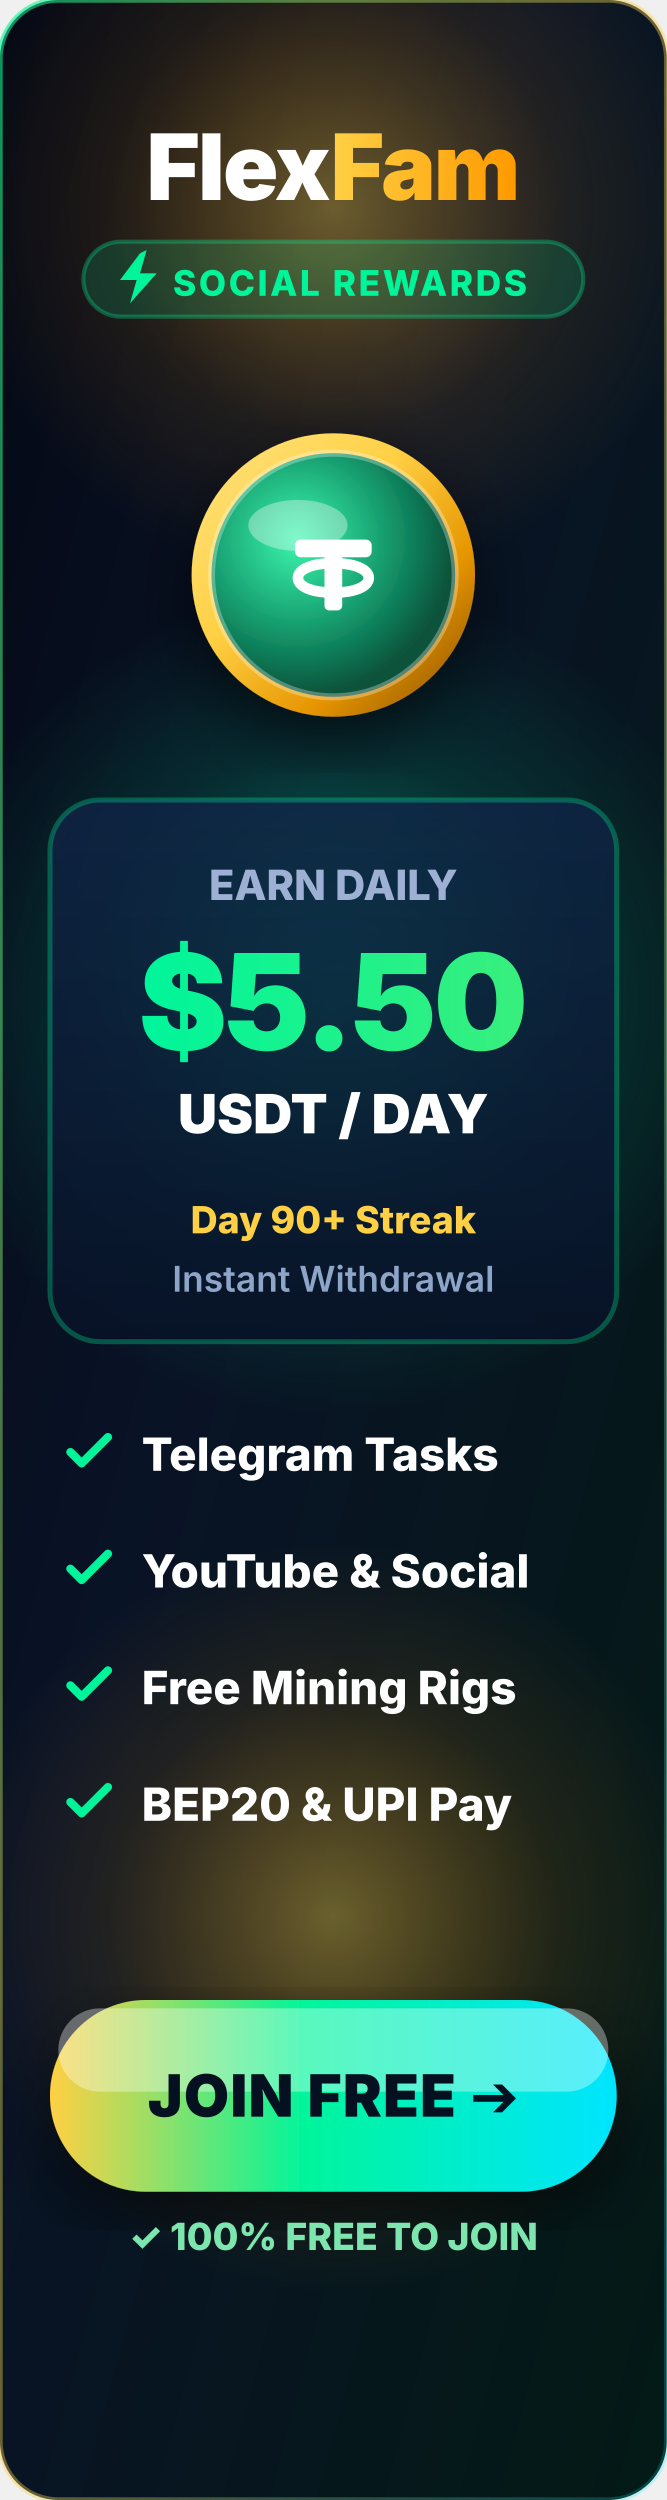
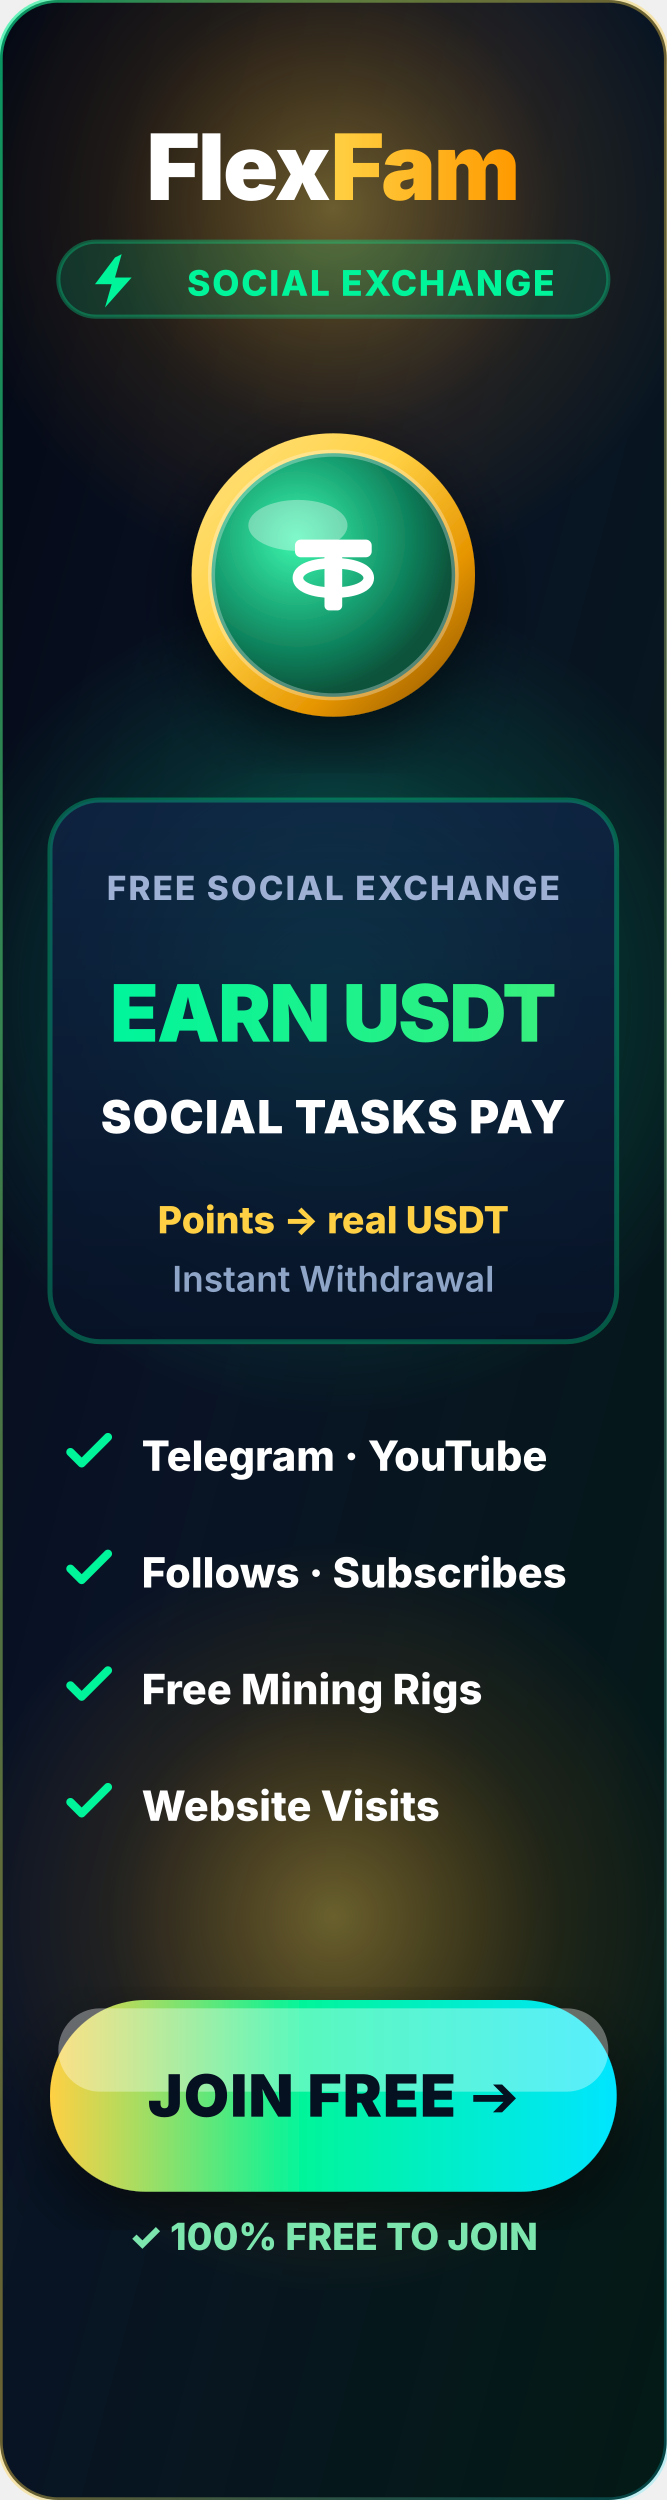
- <svg xmlns="http://www.w3.org/2000/svg" width="160" height="600" viewBox="0 0 160 600" role="img" aria-label="FlexFam Skyscraper 160x600">
+ <svg xmlns="http://www.w3.org/2000/svg" width="160" height="600" viewBox="0 0 160 600" role="img" aria-label="FlexFam skyscraper — social exchange, earn USDT">
  <defs>
    <linearGradient id="sky160_bg" x1="0%" y1="0%" x2="100%" y2="100%">
      <stop offset="0%" stop-color="#040814" />
      <stop offset="40%" stop-color="#091326" />
      <stop offset="100%" stop-color="#041a15" />
    </linearGradient>
    <linearGradient id="sky160_card" x1="0%" y1="0%" x2="0%" y2="100%">
      <stop offset="0%" stop-color="rgba(16, 35, 71, 0.75)" />
      <stop offset="100%" stop-color="rgba(7, 18, 38, 0.9)" />
    </linearGradient>
    <linearGradient id="sky160_borderGrad" x1="0%" y1="0%" x2="100%" y2="100%">
      <stop offset="0%" stop-color="rgba(0, 245, 155, 0.6)" />
      <stop offset="50%" stop-color="rgba(255, 208, 67, 0.4)" />
      <stop offset="100%" stop-color="rgba(0, 229, 255, 0.2)" />
    </linearGradient>
    <linearGradient id="sky160_gold" x1="0%" y1="0%" x2="100%" y2="0%">
      <stop offset="0%" stop-color="#fff076" />
      <stop offset="50%" stop-color="#ffd043" />
      <stop offset="100%" stop-color="#ff9a00" />
    </linearGradient>
    <linearGradient id="sky160_emerald" x1="0%" y1="0%" x2="100%" y2="0%">
      <stop offset="0%" stop-color="#00f59b" />
      <stop offset="100%" stop-color="#38ef7d" />
    </linearGradient>
    <linearGradient id="sky160_btn" x1="0%" y1="0%" x2="100%" y2="0%">
      <stop offset="0%" stop-color="#ffd043" />
      <stop offset="45%" stop-color="#00f59b" />
      <stop offset="100%" stop-color="#00e5ff" />
    </linearGradient>
    <linearGradient id="sky160_goldRim" x1="0%" y1="0%" x2="100%" y2="100%">
      <stop offset="0%" stop-color="#ffe484" />
      <stop offset="40%" stop-color="#ffd043" />
      <stop offset="70%" stop-color="#e69500" />
      <stop offset="100%" stop-color="#804a00" />
    </linearGradient>
    <radialGradient id="sky160_coinFace" cx="35%" cy="35%" r="65%">
      <stop offset="0%" stop-color="#3bf6ad" />
      <stop offset="60%" stop-color="#14966a" />
      <stop offset="100%" stop-color="#08523a" />
    </radialGradient>
    <radialGradient id="sky160_glowGreen" cx="50%" cy="50%" r="50%">
      <stop offset="0%" stop-color="#00f59b" stop-opacity="0.45" />
      <stop offset="60%" stop-color="#00f59b" stop-opacity="0.12" />
      <stop offset="100%" stop-color="#00f59b" stop-opacity="0" />
    </radialGradient>
    <radialGradient id="sky160_glowGold" cx="50%" cy="50%" r="50%">
      <stop offset="0%" stop-color="#ffd043" stop-opacity="0.4" />
      <stop offset="60%" stop-color="#ff9a00" stop-opacity="0.1" />
      <stop offset="100%" stop-color="#ff9a00" stop-opacity="0" />
    </radialGradient>
    <filter id="sky160_shadow" x="-20%" y="-20%" width="140%" height="140%">
      <feDropShadow dx="0" dy="6" stdDeviation="8" flood-color="#000000" flood-opacity="0.6" />
    </filter>
  </defs>
  <style>
    .brand { font-family: Inter, system-ui, -apple-system, Roboto, 'Segoe UI', Arial, sans-serif; font-weight: 900; }
    .title { font-family: Inter, system-ui, -apple-system, Roboto, 'Segoe UI', Arial, sans-serif; font-weight: 800; }
    .body { font-family: Inter, system-ui, -apple-system, Roboto, 'Segoe UI', Arial, sans-serif; font-weight: 600; }
    .mono { font-family: ui-monospace, SFMono-Regular, Menlo, Monaco, Consolas, monospace; font-weight: 700; }
  </style>
  <rect width="160" height="600" rx="14" fill="url(#sky160_bg)" />
  <rect width="160" height="600" rx="14" fill="none" stroke="url(#sky160_borderGrad)" stroke-width="1.3" />
  <circle cx="80" cy="50" r="90" fill="url(#sky160_glowGold)" />
  <circle cx="80" cy="240" r="100" fill="url(#sky160_glowGreen)" />
  <circle cx="80" cy="460" r="90" fill="url(#sky160_glowGold)" />
  <g transform="translate(0, 22)">
    <text x="80" y="26" class="brand" font-size="22" fill="#ffffff" text-anchor="middle" letter-spacing="-0.5px">Flex<tspan fill="url(#sky160_gold)">Fam</tspan>
    </text>
-     <g transform="translate(20, 36)">
-       <rect x="0" y="0" width="120" height="18" rx="9" fill="rgba(0,245,155,0.15)" stroke="rgba(0,245,155,0.3)" stroke-width="1" />
-       <path transform="translate(8, 2) scale(0.8)" d="M7 1L1 9h5l-2 7 8-9H7l2-7z" fill="#00f59b" />
-       <text x="64" y="13" class="title" font-size="8.5" fill="#00f59b" text-anchor="middle" letter-spacing="0.6px">SOCIAL REWARDS</text>
+     <g transform="translate(14, 36)">
+       <rect x="0" y="0" width="132" height="18" rx="9" fill="rgba(0,245,155,0.15)" stroke="rgba(0,245,155,0.3)" stroke-width="1" />
+       <path transform="translate(8, 3) scale(0.8)" d="M7 1L1 9h5l-2 7 8-9H7l2-7z" fill="#00f59b" />
+       <text x="75" y="13" class="title" font-size="8.5" fill="#00f59b" text-anchor="middle" letter-spacing="0.4px">SOCIAL EXCHANGE</text>
    </g>
  </g>
  <g transform="translate(80, 138)" filter="url(#sky160_shadow)">
    <circle cx="0" cy="0" r="34" fill="url(#sky160_goldRim)" />
    <circle cx="0" cy="0" r="29.24" fill="url(#sky160_coinFace)" />
    <circle cx="0" cy="0" r="29.24" fill="none" stroke="rgba(255,255,255,0.3)" stroke-width="1.7" />
    <g transform="scale(1.416667) translate(-12, -12)">
      <rect x="5.5" y="6" width="13" height="3" rx="1" fill="#ffffff" />
      <rect x="10.5" y="8" width="3" height="10" rx="0.8" fill="#ffffff" />
      <path d="M 6 12.5 C 6 11 8.5 10 12 10 C 15.5 10 18 11 18 12.5 C 18 14 15.5 15 12 15 C 8.5 15 6 14 6 12.5 Z" fill="none" stroke="#ffffff" stroke-width="1.8" />
    </g>
    <ellipse cx="-8.5" cy="-11.9" rx="11.9" ry="6.12" fill="rgba(255,255,255,0.35)" />
  </g>
  <g transform="translate(12, 192)">
    <rect width="136" height="130" rx="12" fill="url(#sky160_card)" stroke="rgba(0,245,155,0.3)" stroke-width="1.2" />
-     <text x="68" y="24" class="title" font-size="10" fill="#9fb0d5" text-anchor="middle">EARN DAILY</text>
-     <text x="68" y="60" class="brand" font-size="32" fill="url(#sky160_emerald)" text-anchor="middle" letter-spacing="-0.8px">$5.50</text>
-     <text x="68" y="80" class="brand" font-size="13" fill="#ffffff" text-anchor="middle">USDT / DAY</text>
-     <text x="68" y="104" class="title" font-size="9" fill="#ffd043" text-anchor="middle">Day 90+ Streak</text>
+     <text x="68" y="24" class="title" font-size="8" fill="#9fb0d5" text-anchor="middle" letter-spacing="0.5px">FREE SOCIAL EXCHANGE</text>
+     <text x="68" y="58" class="brand" font-size="19" fill="url(#sky160_emerald)" text-anchor="middle" letter-spacing="-0.4px">EARN USDT</text>
+     <text x="68" y="80" class="brand" font-size="11" fill="#ffffff" text-anchor="middle" letter-spacing="0.3px">SOCIAL TASKS PAY</text>
+     <text x="68" y="104" class="title" font-size="9" fill="#ffd043" text-anchor="middle">Points → real USDT</text>
    <text x="68" y="118" class="body" font-size="8.5" fill="#8ea5c8" text-anchor="middle">Instant Withdrawal</text>
  </g>
  <g transform="translate(16, 342)">
    <g transform="translate(0, 0)">
      <path transform="translate(0, 2) scale(0.9)" d="M1 5l3 3L11 1" fill="none" stroke="#00f59b" stroke-width="2.2" stroke-linecap="round" stroke-linejoin="round" />
-       <text x="18" y="11" class="title" font-size="11" fill="#ffffff">Telegram Tasks</text>
+       <text x="18" y="11" class="title" font-size="10" fill="#ffffff">Telegram · YouTube</text>
    </g>
    <g transform="translate(0, 28)">
      <path transform="translate(0, 2) scale(0.9)" d="M1 5l3 3L11 1" fill="none" stroke="#00f59b" stroke-width="2.2" stroke-linecap="round" stroke-linejoin="round" />
-       <text x="18" y="11" class="title" font-size="11" fill="#ffffff">YouTube &amp; Social</text>
+       <text x="18" y="11" class="title" font-size="10" fill="#ffffff">Follows · Subscribes</text>
    </g>
    <g transform="translate(0, 56)">
      <path transform="translate(0, 2) scale(0.9)" d="M1 5l3 3L11 1" fill="none" stroke="#00f59b" stroke-width="2.2" stroke-linecap="round" stroke-linejoin="round" />
-       <text x="18" y="11" class="title" font-size="11" fill="#ffffff">Free Mining Rigs</text>
+       <text x="18" y="11" class="title" font-size="10" fill="#ffffff">Free Mining Rigs</text>
    </g>
    <g transform="translate(0, 84)">
      <path transform="translate(0, 2) scale(0.9)" d="M1 5l3 3L11 1" fill="none" stroke="#00f59b" stroke-width="2.2" stroke-linecap="round" stroke-linejoin="round" />
-       <text x="18" y="11" class="title" font-size="11" fill="#ffffff">BEP20 &amp; UPI Pay</text>
+       <text x="18" y="11" class="title" font-size="10" fill="#ffffff">Website Visits</text>
    </g>
  </g>
  <g transform="translate(12, 480)">
    <rect width="136" height="46" rx="23" fill="url(#sky160_btn)" filter="url(#sky160_shadow)" />
    <rect x="2" y="2" width="132" height="20" rx="10" fill="rgba(255,255,255,0.35)" />
    <text x="68" y="28" class="brand" font-size="14" fill="#051020" text-anchor="middle" letter-spacing="0.3px">JOIN FREE ➔</text>
    <text x="68" y="60" class="title" font-size="9" fill="#7ce6ae" text-anchor="middle">✓ 100% FREE TO JOIN</text>
  </g>
</svg>
